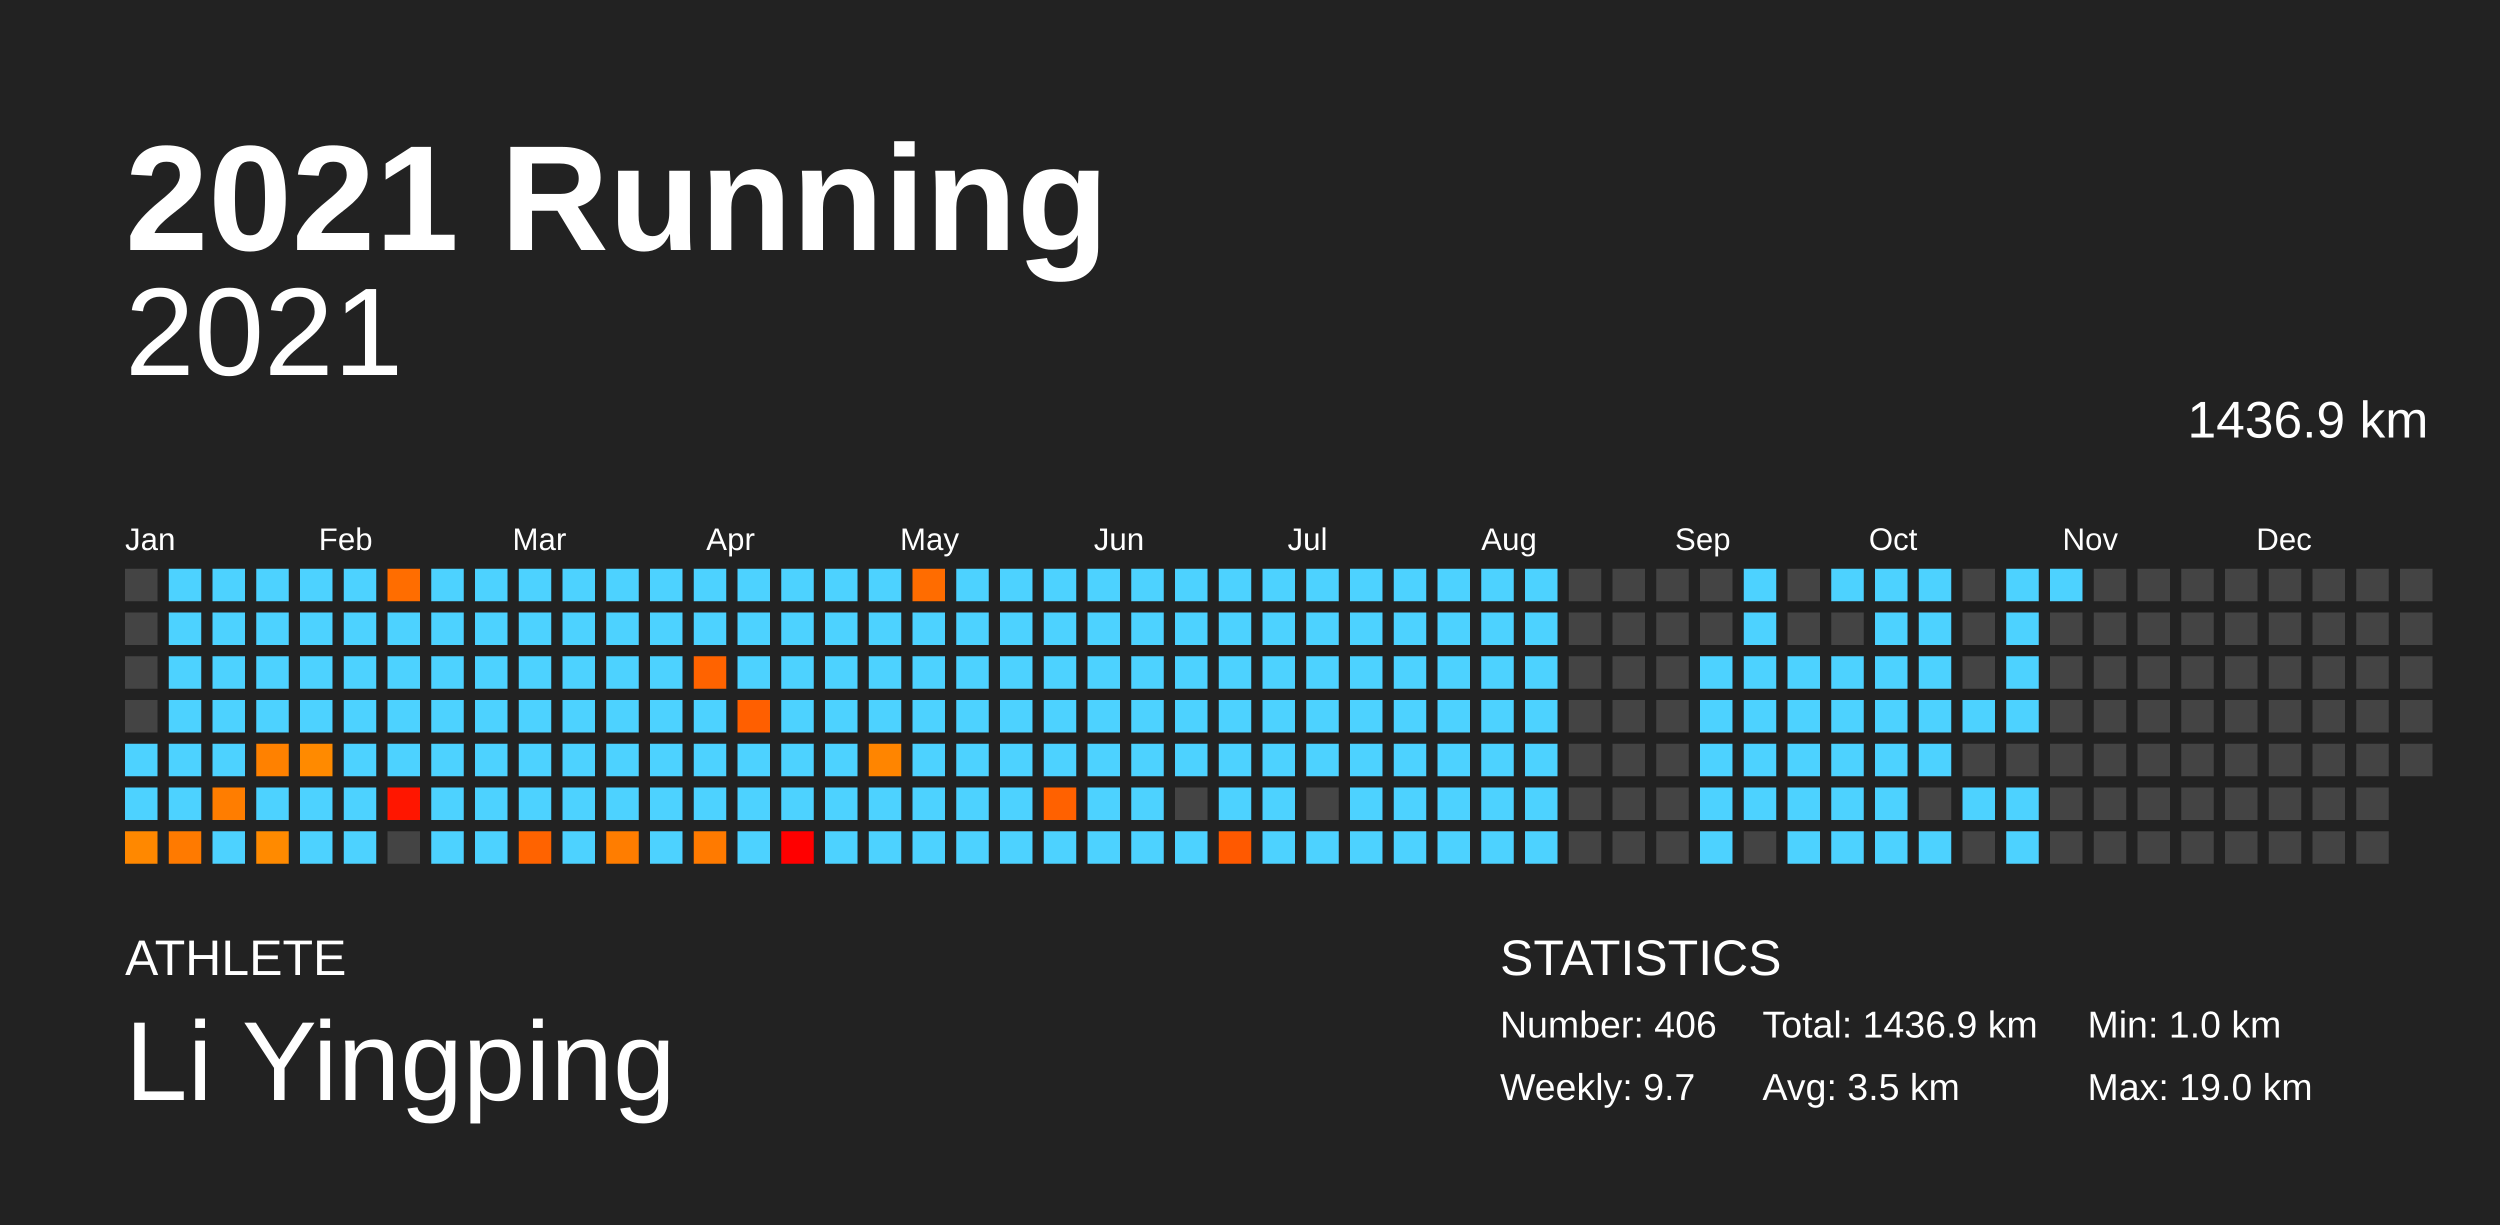
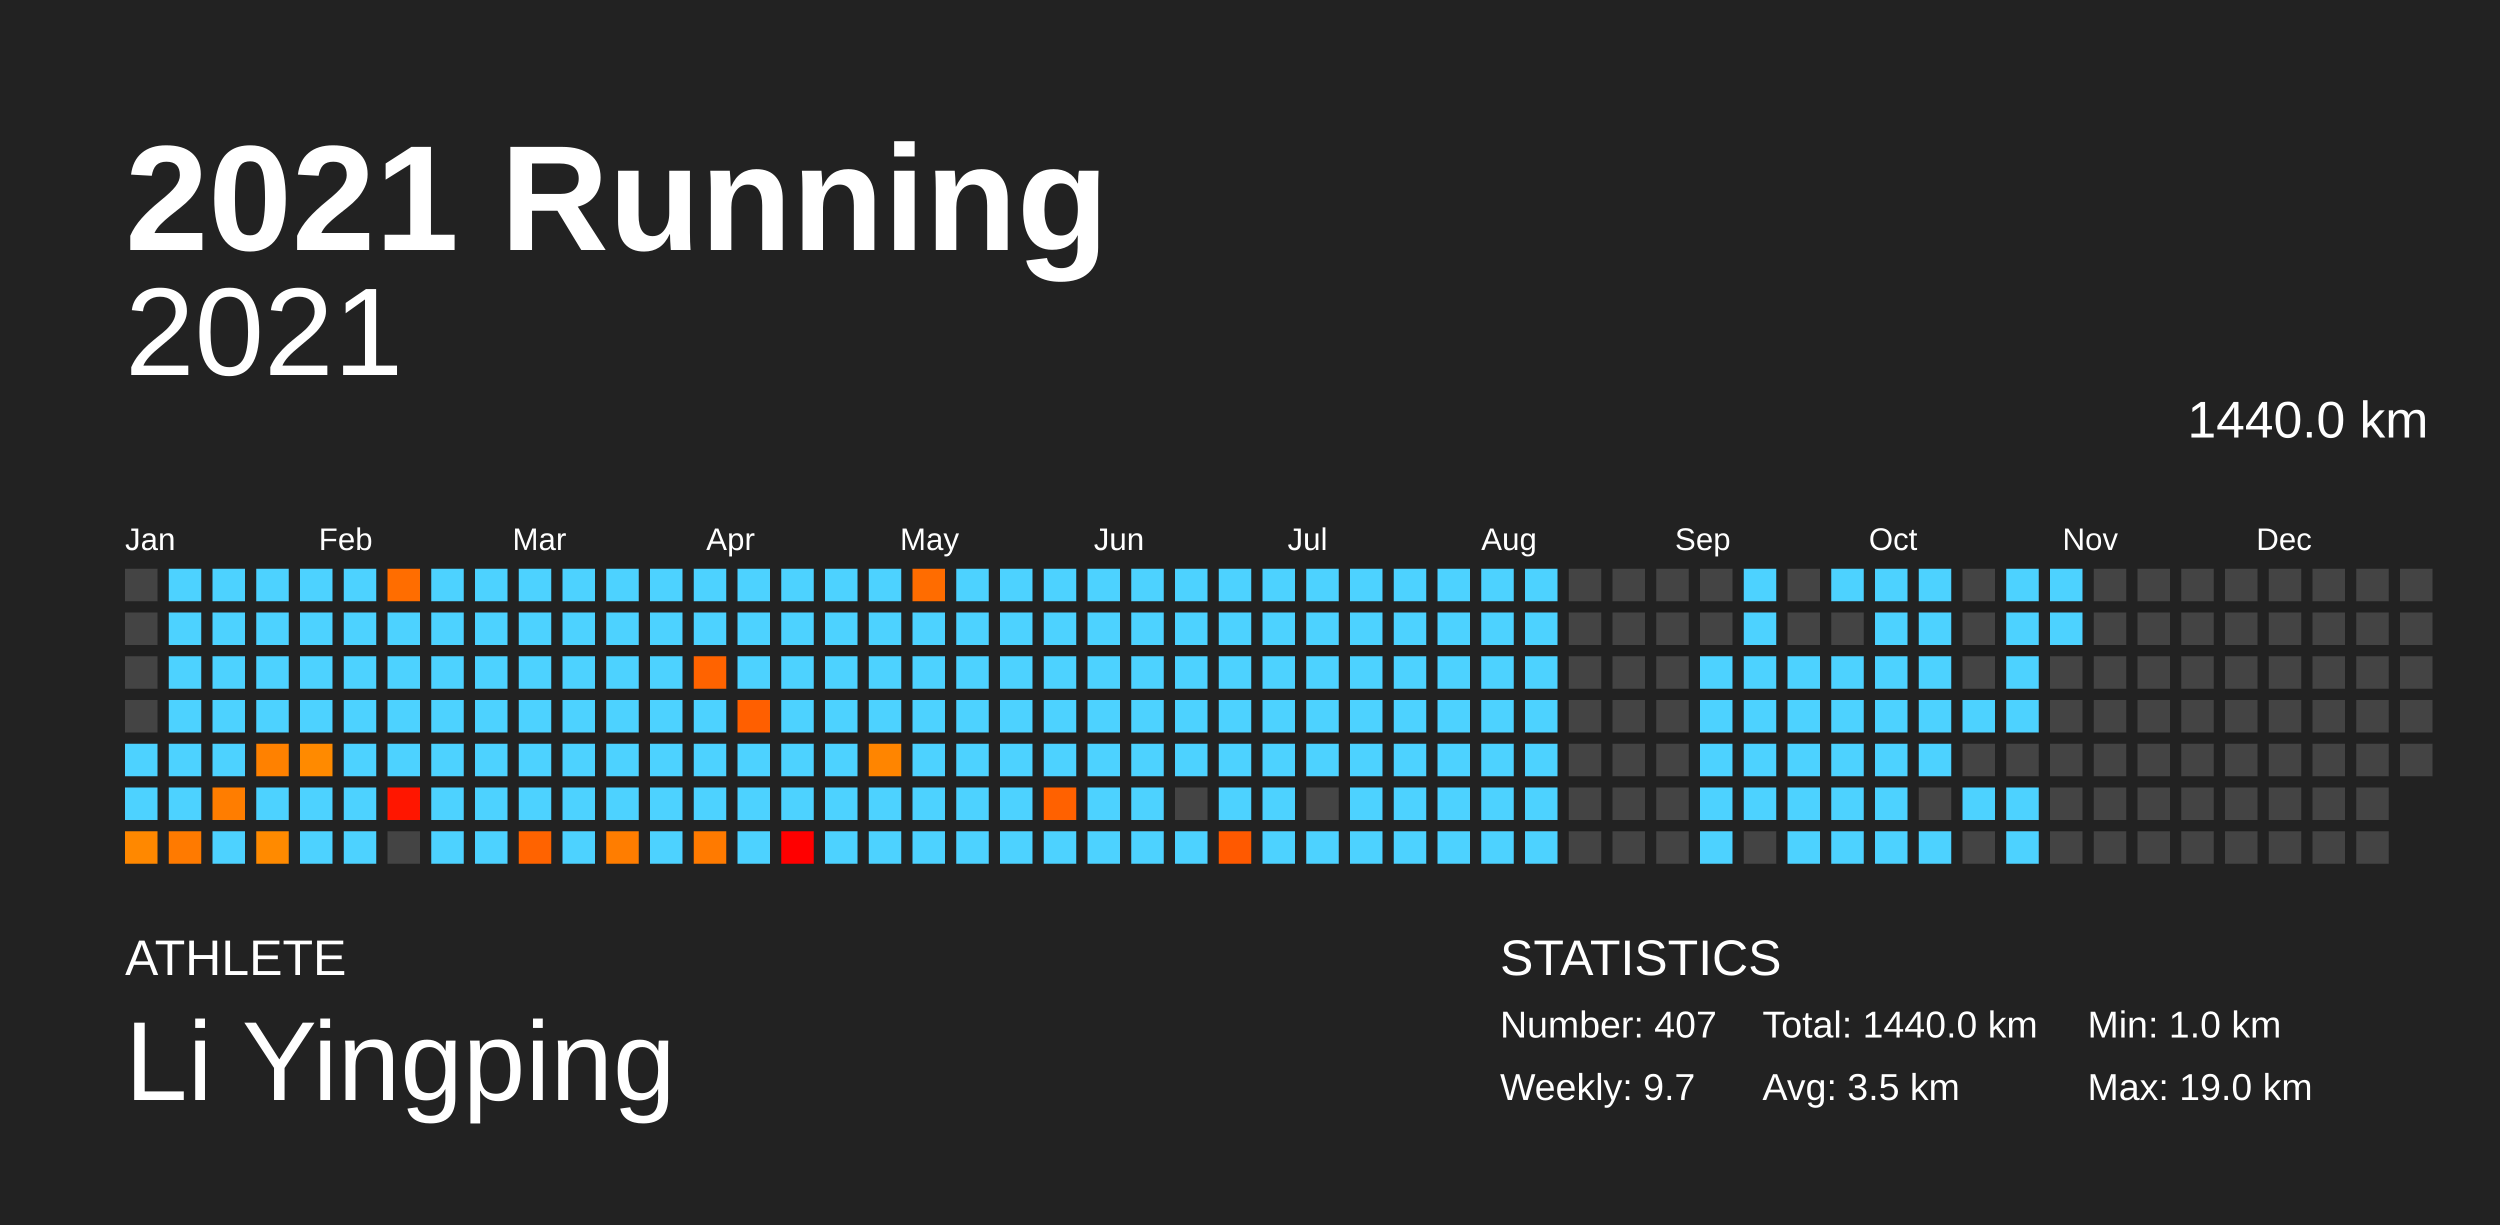
<svg xmlns="http://www.w3.org/2000/svg" baseProfile="full" height="98mm" version="1.1" viewBox="0,0,200,98" width="200mm">
  <defs />
  <rect fill="#222222" height="98" width="200" x="0" y="0" />
  <text fill="#FFFFFF" style="font-size:12px; font-family:Arial; font-weight:bold;" x="10" y="20">2021 Running</text>
  <text fill="#FFFFFF" style="font-size:4px; font-family:Arial" x="10" y="78">ATHLETE</text>
  <text fill="#FFFFFF" style="font-size:9px; font-family:Arial" x="10" y="88">Li Yingping</text>
  <text fill="#FFFFFF" style="font-size:4px; font-family:Arial" x="120" y="78">STATISTICS</text>
-   <text fill="#FFFFFF" style="font-size:3px; font-family:Arial" x="120" y="83">Number: 406</text>
+   <text fill="#FFFFFF" style="font-size:3px; font-family:Arial" x="120" y="83">Number: 407</text>
  <text fill="#FFFFFF" style="font-size:3px; font-family:Arial" x="120" y="88">Weekly: 9.7</text>
-   <text fill="#FFFFFF" style="font-size:3px; font-family:Arial" x="141" y="83">Total: 1436.9 km</text>
+   <text fill="#FFFFFF" style="font-size:3px; font-family:Arial" x="141" y="83">Total: 1440.0 km</text>
  <text fill="#FFFFFF" style="font-size:3px; font-family:Arial" x="141" y="88">Avg: 3.5 km</text>
  <text fill="#FFFFFF" style="font-size:3px; font-family:Arial" x="167" y="83">Min: 1.0 km</text>
  <text fill="#FFFFFF" style="font-size:3px; font-family:Arial" x="167" y="88">Max: 19.0 km</text>
  <text alignment-baseline="hanging" fill="#FFFFFF" style="font-size:10.0px; font-family:Arial;" x="10" y="30">2021</text>
-   <text alignment-baseline="hanging" fill="#FFFFFF" style="font-size:4.125px; font-family:Arial;" x="175" y="35">1436.9 km</text>
+   <text alignment-baseline="hanging" fill="#FFFFFF" style="font-size:4.125px; font-family:Arial;" x="175" y="35">1440.0 km</text>
  <text fill="#FFFFFF" style="font-size:2.5px; font-family:Arial" x="10.0" y="44">Jan</text>
  <text fill="#FFFFFF" style="font-size:2.5px; font-family:Arial" x="25.5" y="44">Feb</text>
  <text fill="#FFFFFF" style="font-size:2.5px; font-family:Arial" x="41.0" y="44">Mar</text>
  <text fill="#FFFFFF" style="font-size:2.5px; font-family:Arial" x="56.5" y="44">Apr</text>
  <text fill="#FFFFFF" style="font-size:2.5px; font-family:Arial" x="72.0" y="44">May</text>
  <text fill="#FFFFFF" style="font-size:2.5px; font-family:Arial" x="87.5" y="44">Jun</text>
  <text fill="#FFFFFF" style="font-size:2.5px; font-family:Arial" x="103.0" y="44">Jul</text>
  <text fill="#FFFFFF" style="font-size:2.5px; font-family:Arial" x="118.5" y="44">Aug</text>
  <text fill="#FFFFFF" style="font-size:2.5px; font-family:Arial" x="134.0" y="44">Sep</text>
  <text fill="#FFFFFF" style="font-size:2.5px; font-family:Arial" x="149.5" y="44">Oct</text>
  <text fill="#FFFFFF" style="font-size:2.5px; font-family:Arial" x="165.0" y="44">Nov</text>
  <text fill="#FFFFFF" style="font-size:2.5px; font-family:Arial" x="180.5" y="44">Dec</text>
  <rect fill="#444444" height="2.6" width="2.6" x="10.0" y="45.5" />
  <rect fill="#444444" height="2.6" width="2.6" x="10.0" y="49.0" />
  <rect fill="#444444" height="2.6" width="2.6" x="10.0" y="52.5" />
  <rect fill="#444444" height="2.6" width="2.6" x="10.0" y="56.0" />
  <rect fill="#4dd2ff" height="2.6" width="2.6" x="10.0" y="59.5" />
  <rect fill="#4dd2ff" height="2.6" width="2.6" x="10.0" y="63.0" />
  <rect fill="#ff8800" height="2.6" width="2.6" x="10.0" y="66.5" />
  <rect fill="#4dd2ff" height="2.6" width="2.6" x="13.5" y="45.5" />
  <rect fill="#4dd2ff" height="2.6" width="2.6" x="13.5" y="49.0" />
  <rect fill="#4dd2ff" height="2.6" width="2.6" x="13.5" y="52.5" />
  <rect fill="#4dd2ff" height="2.6" width="2.6" x="13.5" y="56.0" />
  <rect fill="#4dd2ff" height="2.6" width="2.6" x="13.5" y="59.5" />
  <rect fill="#4dd2ff" height="2.6" width="2.6" x="13.5" y="63.0" />
  <rect fill="#ff7a00" height="2.6" width="2.6" x="13.5" y="66.5" />
  <rect fill="#4dd2ff" height="2.6" width="2.6" x="17.0" y="45.5" />
  <rect fill="#4dd2ff" height="2.6" width="2.6" x="17.0" y="49.0" />
  <rect fill="#4dd2ff" height="2.6" width="2.6" x="17.0" y="52.5" />
  <rect fill="#4dd2ff" height="2.6" width="2.6" x="17.0" y="56.0" />
  <rect fill="#4dd2ff" height="2.6" width="2.6" x="17.0" y="59.5" />
  <rect fill="#ff7d00" height="2.6" width="2.6" x="17.0" y="63.0" />
  <rect fill="#4dd2ff" height="2.6" width="2.6" x="17.0" y="66.5" />
  <rect fill="#4dd2ff" height="2.6" width="2.6" x="20.5" y="45.5" />
  <rect fill="#4dd2ff" height="2.6" width="2.6" x="20.5" y="49.0" />
  <rect fill="#4dd2ff" height="2.6" width="2.6" x="20.5" y="52.5" />
  <rect fill="#4dd2ff" height="2.6" width="2.6" x="20.5" y="56.0" />
  <rect fill="#ff8100" height="2.6" width="2.6" x="20.5" y="59.5" />
  <rect fill="#4dd2ff" height="2.6" width="2.6" x="20.5" y="63.0" />
  <rect fill="#ff8a00" height="2.6" width="2.6" x="20.5" y="66.5" />
  <rect fill="#4dd2ff" height="2.6" width="2.6" x="24.0" y="45.5" />
  <rect fill="#4dd2ff" height="2.6" width="2.6" x="24.0" y="49.0" />
  <rect fill="#4dd2ff" height="2.6" width="2.6" x="24.0" y="52.5" />
  <rect fill="#4dd2ff" height="2.6" width="2.6" x="24.0" y="56.0" />
  <rect fill="#ff8a00" height="2.6" width="2.6" x="24.0" y="59.5" />
  <rect fill="#4dd2ff" height="2.6" width="2.6" x="24.0" y="63.0" />
  <rect fill="#4dd2ff" height="2.6" width="2.6" x="24.0" y="66.5" />
  <rect fill="#4dd2ff" height="2.6" width="2.6" x="27.5" y="45.5" />
  <rect fill="#4dd2ff" height="2.6" width="2.6" x="27.5" y="49.0" />
  <rect fill="#4dd2ff" height="2.6" width="2.6" x="27.5" y="52.5" />
  <rect fill="#4dd2ff" height="2.6" width="2.6" x="27.5" y="56.0" />
  <rect fill="#4dd2ff" height="2.6" width="2.6" x="27.5" y="59.5" />
  <rect fill="#4dd2ff" height="2.6" width="2.6" x="27.5" y="63.0" />
  <rect fill="#4dd2ff" height="2.6" width="2.6" x="27.5" y="66.5" />
  <rect fill="#ff6d00" height="2.6" width="2.6" x="31.0" y="45.5" />
  <rect fill="#4dd2ff" height="2.6" width="2.6" x="31.0" y="49.0" />
  <rect fill="#4dd2ff" height="2.6" width="2.6" x="31.0" y="52.5" />
  <rect fill="#4dd2ff" height="2.6" width="2.6" x="31.0" y="56.0" />
  <rect fill="#4dd2ff" height="2.6" width="2.6" x="31.0" y="59.5" />
  <rect fill="#ff1600" height="2.6" width="2.6" x="31.0" y="63.0" />
  <rect fill="#444444" height="2.6" width="2.6" x="31.0" y="66.5" />
  <rect fill="#4dd2ff" height="2.6" width="2.6" x="34.5" y="45.5" />
  <rect fill="#4dd2ff" height="2.6" width="2.6" x="34.5" y="49.0" />
  <rect fill="#4dd2ff" height="2.6" width="2.6" x="34.5" y="52.5" />
  <rect fill="#4dd2ff" height="2.6" width="2.6" x="34.5" y="56.0" />
  <rect fill="#4dd2ff" height="2.6" width="2.6" x="34.5" y="59.5" />
  <rect fill="#4dd2ff" height="2.6" width="2.6" x="34.5" y="63.0" />
  <rect fill="#4dd2ff" height="2.6" width="2.6" x="34.5" y="66.5" />
  <rect fill="#4dd2ff" height="2.6" width="2.6" x="38.0" y="45.5" />
  <rect fill="#4dd2ff" height="2.6" width="2.6" x="38.0" y="49.0" />
  <rect fill="#4dd2ff" height="2.6" width="2.6" x="38.0" y="52.5" />
  <rect fill="#4dd2ff" height="2.6" width="2.6" x="38.0" y="56.0" />
  <rect fill="#4dd2ff" height="2.6" width="2.6" x="38.0" y="59.5" />
  <rect fill="#4dd2ff" height="2.6" width="2.6" x="38.0" y="63.0" />
  <rect fill="#4dd2ff" height="2.6" width="2.6" x="38.0" y="66.5" />
  <rect fill="#4dd2ff" height="2.6" width="2.6" x="41.5" y="45.5" />
  <rect fill="#4dd2ff" height="2.6" width="2.6" x="41.5" y="49.0" />
  <rect fill="#4dd2ff" height="2.6" width="2.6" x="41.5" y="52.5" />
  <rect fill="#4dd2ff" height="2.6" width="2.6" x="41.5" y="56.0" />
  <rect fill="#4dd2ff" height="2.6" width="2.6" x="41.5" y="59.5" />
  <rect fill="#4dd2ff" height="2.6" width="2.6" x="41.5" y="63.0" />
  <rect fill="#ff6300" height="2.6" width="2.6" x="41.5" y="66.5" />
  <rect fill="#4dd2ff" height="2.6" width="2.6" x="45.0" y="45.5" />
  <rect fill="#4dd2ff" height="2.6" width="2.6" x="45.0" y="49.0" />
  <rect fill="#4dd2ff" height="2.6" width="2.6" x="45.0" y="52.5" />
  <rect fill="#4dd2ff" height="2.6" width="2.6" x="45.0" y="56.0" />
  <rect fill="#4dd2ff" height="2.6" width="2.6" x="45.0" y="59.5" />
  <rect fill="#4dd2ff" height="2.6" width="2.6" x="45.0" y="63.0" />
  <rect fill="#4dd2ff" height="2.6" width="2.6" x="45.0" y="66.5" />
  <rect fill="#4dd2ff" height="2.6" width="2.6" x="48.5" y="45.5" />
  <rect fill="#4dd2ff" height="2.6" width="2.6" x="48.5" y="49.0" />
  <rect fill="#4dd2ff" height="2.6" width="2.6" x="48.5" y="52.5" />
  <rect fill="#4dd2ff" height="2.6" width="2.6" x="48.5" y="56.0" />
  <rect fill="#4dd2ff" height="2.6" width="2.6" x="48.5" y="59.5" />
  <rect fill="#4dd2ff" height="2.6" width="2.6" x="48.5" y="63.0" />
  <rect fill="#ff7d00" height="2.6" width="2.6" x="48.5" y="66.5" />
  <rect fill="#4dd2ff" height="2.6" width="2.6" x="52.0" y="45.5" />
  <rect fill="#4dd2ff" height="2.6" width="2.6" x="52.0" y="49.0" />
  <rect fill="#4dd2ff" height="2.6" width="2.6" x="52.0" y="52.5" />
  <rect fill="#4dd2ff" height="2.6" width="2.6" x="52.0" y="56.0" />
  <rect fill="#4dd2ff" height="2.6" width="2.6" x="52.0" y="59.5" />
  <rect fill="#4dd2ff" height="2.6" width="2.6" x="52.0" y="63.0" />
  <rect fill="#4dd2ff" height="2.6" width="2.6" x="52.0" y="66.5" />
  <rect fill="#4dd2ff" height="2.6" width="2.6" x="55.5" y="45.5" />
  <rect fill="#4dd2ff" height="2.6" width="2.6" x="55.5" y="49.0" />
  <rect fill="#ff6300" height="2.6" width="2.6" x="55.5" y="52.5" />
  <rect fill="#4dd2ff" height="2.6" width="2.6" x="55.5" y="56.0" />
  <rect fill="#4dd2ff" height="2.6" width="2.6" x="55.5" y="59.5" />
  <rect fill="#4dd2ff" height="2.6" width="2.6" x="55.5" y="63.0" />
  <rect fill="#ff7a00" height="2.6" width="2.6" x="55.5" y="66.5" />
  <rect fill="#4dd2ff" height="2.6" width="2.6" x="59.0" y="45.5" />
  <rect fill="#4dd2ff" height="2.6" width="2.6" x="59.0" y="49.0" />
  <rect fill="#4dd2ff" height="2.6" width="2.6" x="59.0" y="52.5" />
  <rect fill="#ff5f00" height="2.6" width="2.6" x="59.0" y="56.0" />
  <rect fill="#4dd2ff" height="2.6" width="2.6" x="59.0" y="59.5" />
  <rect fill="#4dd2ff" height="2.6" width="2.6" x="59.0" y="63.0" />
  <rect fill="#4dd2ff" height="2.6" width="2.6" x="59.0" y="66.5" />
  <rect fill="#4dd2ff" height="2.6" width="2.6" x="62.5" y="45.5" />
  <rect fill="#4dd2ff" height="2.6" width="2.6" x="62.5" y="49.0" />
  <rect fill="#4dd2ff" height="2.6" width="2.6" x="62.5" y="52.5" />
  <rect fill="#4dd2ff" height="2.6" width="2.6" x="62.5" y="56.0" />
  <rect fill="#4dd2ff" height="2.6" width="2.6" x="62.5" y="59.5" />
  <rect fill="#4dd2ff" height="2.6" width="2.6" x="62.5" y="63.0" />
  <rect fill="red" height="2.6" width="2.6" x="62.5" y="66.5" />
  <rect fill="#4dd2ff" height="2.6" width="2.6" x="66.0" y="45.5" />
  <rect fill="#4dd2ff" height="2.6" width="2.6" x="66.0" y="49.0" />
  <rect fill="#4dd2ff" height="2.6" width="2.6" x="66.0" y="52.5" />
  <rect fill="#4dd2ff" height="2.6" width="2.6" x="66.0" y="56.0" />
  <rect fill="#4dd2ff" height="2.6" width="2.6" x="66.0" y="59.5" />
  <rect fill="#4dd2ff" height="2.6" width="2.6" x="66.0" y="63.0" />
  <rect fill="#4dd2ff" height="2.6" width="2.6" x="66.0" y="66.5" />
  <rect fill="#4dd2ff" height="2.6" width="2.6" x="69.5" y="45.5" />
  <rect fill="#4dd2ff" height="2.6" width="2.6" x="69.5" y="49.0" />
  <rect fill="#4dd2ff" height="2.6" width="2.6" x="69.5" y="52.5" />
  <rect fill="#4dd2ff" height="2.6" width="2.6" x="69.5" y="56.0" />
  <rect fill="#ff8500" height="2.6" width="2.6" x="69.5" y="59.5" />
  <rect fill="#4dd2ff" height="2.6" width="2.6" x="69.5" y="63.0" />
  <rect fill="#4dd2ff" height="2.6" width="2.6" x="69.5" y="66.5" />
  <rect fill="#ff6c00" height="2.6" width="2.6" x="73.0" y="45.5" />
  <rect fill="#4dd2ff" height="2.6" width="2.6" x="73.0" y="49.0" />
  <rect fill="#4dd2ff" height="2.6" width="2.6" x="73.0" y="52.5" />
  <rect fill="#4dd2ff" height="2.6" width="2.6" x="73.0" y="56.0" />
  <rect fill="#4dd2ff" height="2.6" width="2.6" x="73.0" y="59.5" />
  <rect fill="#4dd2ff" height="2.6" width="2.6" x="73.0" y="63.0" />
  <rect fill="#4dd2ff" height="2.6" width="2.6" x="73.0" y="66.5" />
  <rect fill="#4dd2ff" height="2.6" width="2.6" x="76.5" y="45.5" />
  <rect fill="#4dd2ff" height="2.6" width="2.6" x="76.5" y="49.0" />
  <rect fill="#4dd2ff" height="2.6" width="2.6" x="76.5" y="52.5" />
  <rect fill="#4dd2ff" height="2.6" width="2.6" x="76.5" y="56.0" />
  <rect fill="#4dd2ff" height="2.6" width="2.6" x="76.5" y="59.5" />
  <rect fill="#4dd2ff" height="2.6" width="2.6" x="76.5" y="63.0" />
  <rect fill="#4dd2ff" height="2.6" width="2.6" x="76.5" y="66.5" />
  <rect fill="#4dd2ff" height="2.6" width="2.6" x="80.0" y="45.5" />
  <rect fill="#4dd2ff" height="2.6" width="2.6" x="80.0" y="49.0" />
  <rect fill="#4dd2ff" height="2.6" width="2.6" x="80.0" y="52.5" />
  <rect fill="#4dd2ff" height="2.6" width="2.6" x="80.0" y="56.0" />
  <rect fill="#4dd2ff" height="2.6" width="2.6" x="80.0" y="59.5" />
  <rect fill="#4dd2ff" height="2.6" width="2.6" x="80.0" y="63.0" />
  <rect fill="#4dd2ff" height="2.6" width="2.6" x="80.0" y="66.5" />
  <rect fill="#4dd2ff" height="2.6" width="2.6" x="83.5" y="45.5" />
  <rect fill="#4dd2ff" height="2.6" width="2.6" x="83.5" y="49.0" />
  <rect fill="#4dd2ff" height="2.6" width="2.6" x="83.5" y="52.5" />
  <rect fill="#4dd2ff" height="2.6" width="2.6" x="83.5" y="56.0" />
  <rect fill="#4dd2ff" height="2.6" width="2.6" x="83.5" y="59.5" />
  <rect fill="#ff6100" height="2.6" width="2.6" x="83.5" y="63.0" />
  <rect fill="#4dd2ff" height="2.6" width="2.6" x="83.5" y="66.5" />
  <rect fill="#4dd2ff" height="2.6" width="2.6" x="87.0" y="45.5" />
  <rect fill="#4dd2ff" height="2.6" width="2.6" x="87.0" y="49.0" />
  <rect fill="#4dd2ff" height="2.6" width="2.6" x="87.0" y="52.5" />
  <rect fill="#4dd2ff" height="2.6" width="2.6" x="87.0" y="56.0" />
  <rect fill="#4dd2ff" height="2.6" width="2.6" x="87.0" y="59.5" />
  <rect fill="#4dd2ff" height="2.6" width="2.6" x="87.0" y="63.0" />
  <rect fill="#4dd2ff" height="2.6" width="2.6" x="87.0" y="66.5" />
  <rect fill="#4dd2ff" height="2.6" width="2.6" x="90.5" y="45.5" />
  <rect fill="#4dd2ff" height="2.6" width="2.6" x="90.5" y="49.0" />
  <rect fill="#4dd2ff" height="2.6" width="2.6" x="90.5" y="52.5" />
  <rect fill="#4dd2ff" height="2.6" width="2.6" x="90.5" y="56.0" />
  <rect fill="#4dd2ff" height="2.6" width="2.6" x="90.5" y="59.5" />
  <rect fill="#4dd2ff" height="2.6" width="2.6" x="90.5" y="63.0" />
  <rect fill="#4dd2ff" height="2.6" width="2.6" x="90.5" y="66.5" />
  <rect fill="#4dd2ff" height="2.6" width="2.6" x="94.0" y="45.5" />
  <rect fill="#4dd2ff" height="2.6" width="2.6" x="94.0" y="49.0" />
  <rect fill="#4dd2ff" height="2.6" width="2.6" x="94.0" y="52.5" />
  <rect fill="#4dd2ff" height="2.6" width="2.6" x="94.0" y="56.0" />
  <rect fill="#4dd2ff" height="2.6" width="2.6" x="94.0" y="59.5" />
  <rect fill="#444444" height="2.6" width="2.6" x="94.0" y="63.0" />
  <rect fill="#4dd2ff" height="2.6" width="2.6" x="94.0" y="66.5" />
  <rect fill="#4dd2ff" height="2.6" width="2.6" x="97.5" y="45.5" />
  <rect fill="#4dd2ff" height="2.6" width="2.6" x="97.5" y="49.0" />
  <rect fill="#4dd2ff" height="2.6" width="2.6" x="97.5" y="52.5" />
  <rect fill="#4dd2ff" height="2.6" width="2.6" x="97.5" y="56.0" />
  <rect fill="#4dd2ff" height="2.6" width="2.6" x="97.5" y="59.5" />
  <rect fill="#4dd2ff" height="2.6" width="2.6" x="97.5" y="63.0" />
  <rect fill="#ff5900" height="2.6" width="2.6" x="97.5" y="66.5" />
  <rect fill="#4dd2ff" height="2.6" width="2.6" x="101.0" y="45.5" />
  <rect fill="#4dd2ff" height="2.6" width="2.6" x="101.0" y="49.0" />
  <rect fill="#4dd2ff" height="2.6" width="2.6" x="101.0" y="52.5" />
  <rect fill="#4dd2ff" height="2.6" width="2.6" x="101.0" y="56.0" />
  <rect fill="#4dd2ff" height="2.6" width="2.6" x="101.0" y="59.5" />
  <rect fill="#4dd2ff" height="2.6" width="2.6" x="101.0" y="63.0" />
  <rect fill="#4dd2ff" height="2.6" width="2.6" x="101.0" y="66.5" />
  <rect fill="#4dd2ff" height="2.6" width="2.6" x="104.5" y="45.5" />
  <rect fill="#4dd2ff" height="2.6" width="2.6" x="104.5" y="49.0" />
  <rect fill="#4dd2ff" height="2.6" width="2.6" x="104.5" y="52.5" />
  <rect fill="#4dd2ff" height="2.6" width="2.6" x="104.5" y="56.0" />
  <rect fill="#4dd2ff" height="2.6" width="2.6" x="104.5" y="59.5" />
  <rect fill="#444444" height="2.6" width="2.6" x="104.5" y="63.0" />
  <rect fill="#4dd2ff" height="2.6" width="2.6" x="104.5" y="66.5" />
  <rect fill="#4dd2ff" height="2.6" width="2.6" x="108.0" y="45.5" />
  <rect fill="#4dd2ff" height="2.6" width="2.6" x="108.0" y="49.0" />
  <rect fill="#4dd2ff" height="2.6" width="2.6" x="108.0" y="52.5" />
  <rect fill="#4dd2ff" height="2.6" width="2.6" x="108.0" y="56.0" />
  <rect fill="#4dd2ff" height="2.6" width="2.6" x="108.0" y="59.5" />
  <rect fill="#4dd2ff" height="2.6" width="2.6" x="108.0" y="63.0" />
  <rect fill="#4dd2ff" height="2.6" width="2.6" x="108.0" y="66.5" />
  <rect fill="#4dd2ff" height="2.6" width="2.6" x="111.5" y="45.5" />
  <rect fill="#4dd2ff" height="2.6" width="2.6" x="111.5" y="49.0" />
  <rect fill="#4dd2ff" height="2.6" width="2.6" x="111.5" y="52.5" />
  <rect fill="#4dd2ff" height="2.6" width="2.6" x="111.5" y="56.0" />
  <rect fill="#4dd2ff" height="2.6" width="2.6" x="111.5" y="59.5" />
  <rect fill="#4dd2ff" height="2.6" width="2.6" x="111.5" y="63.0" />
  <rect fill="#4dd2ff" height="2.6" width="2.6" x="111.5" y="66.5" />
  <rect fill="#4dd2ff" height="2.6" width="2.6" x="115.0" y="45.5" />
  <rect fill="#4dd2ff" height="2.6" width="2.6" x="115.0" y="49.0" />
  <rect fill="#4dd2ff" height="2.6" width="2.6" x="115.0" y="52.5" />
  <rect fill="#4dd2ff" height="2.6" width="2.6" x="115.0" y="56.0" />
  <rect fill="#4dd2ff" height="2.6" width="2.6" x="115.0" y="59.5" />
  <rect fill="#4dd2ff" height="2.6" width="2.6" x="115.0" y="63.0" />
  <rect fill="#4dd2ff" height="2.6" width="2.6" x="115.0" y="66.5" />
  <rect fill="#4dd2ff" height="2.6" width="2.6" x="118.5" y="45.5" />
  <rect fill="#4dd2ff" height="2.6" width="2.6" x="118.5" y="49.0" />
  <rect fill="#4dd2ff" height="2.6" width="2.6" x="118.5" y="52.5" />
  <rect fill="#4dd2ff" height="2.6" width="2.6" x="118.5" y="56.0" />
  <rect fill="#4dd2ff" height="2.6" width="2.6" x="118.5" y="59.5" />
  <rect fill="#4dd2ff" height="2.6" width="2.6" x="118.5" y="63.0" />
  <rect fill="#4dd2ff" height="2.6" width="2.6" x="118.5" y="66.5" />
  <rect fill="#4dd2ff" height="2.6" width="2.6" x="122.0" y="45.5" />
  <rect fill="#4dd2ff" height="2.6" width="2.6" x="122.0" y="49.0" />
  <rect fill="#4dd2ff" height="2.6" width="2.6" x="122.0" y="52.5" />
  <rect fill="#4dd2ff" height="2.6" width="2.6" x="122.0" y="56.0" />
  <rect fill="#4dd2ff" height="2.6" width="2.6" x="122.0" y="59.5" />
  <rect fill="#4dd2ff" height="2.6" width="2.6" x="122.0" y="63.0" />
  <rect fill="#4dd2ff" height="2.6" width="2.6" x="122.0" y="66.5" />
  <rect fill="#444444" height="2.6" width="2.6" x="125.5" y="45.5" />
  <rect fill="#444444" height="2.6" width="2.6" x="125.5" y="49.0" />
  <rect fill="#444444" height="2.6" width="2.6" x="125.5" y="52.5" />
  <rect fill="#444444" height="2.6" width="2.6" x="125.5" y="56.0" />
  <rect fill="#444444" height="2.6" width="2.6" x="125.5" y="59.5" />
  <rect fill="#444444" height="2.6" width="2.6" x="125.5" y="63.0" />
  <rect fill="#444444" height="2.6" width="2.6" x="125.5" y="66.5" />
  <rect fill="#444444" height="2.6" width="2.6" x="129.0" y="45.5" />
  <rect fill="#444444" height="2.6" width="2.6" x="129.0" y="49.0" />
  <rect fill="#444444" height="2.6" width="2.6" x="129.0" y="52.5" />
  <rect fill="#444444" height="2.6" width="2.6" x="129.0" y="56.0" />
  <rect fill="#444444" height="2.6" width="2.6" x="129.0" y="59.5" />
  <rect fill="#444444" height="2.6" width="2.6" x="129.0" y="63.0" />
  <rect fill="#444444" height="2.6" width="2.6" x="129.0" y="66.5" />
  <rect fill="#444444" height="2.6" width="2.6" x="132.5" y="45.5" />
  <rect fill="#444444" height="2.6" width="2.6" x="132.5" y="49.0" />
  <rect fill="#444444" height="2.6" width="2.6" x="132.5" y="52.5" />
  <rect fill="#444444" height="2.6" width="2.6" x="132.5" y="56.0" />
  <rect fill="#444444" height="2.6" width="2.6" x="132.5" y="59.5" />
  <rect fill="#444444" height="2.6" width="2.6" x="132.5" y="63.0" />
  <rect fill="#444444" height="2.6" width="2.6" x="132.5" y="66.5" />
  <rect fill="#444444" height="2.6" width="2.6" x="136.0" y="45.5" />
  <rect fill="#444444" height="2.6" width="2.6" x="136.0" y="49.0" />
  <rect fill="#4dd2ff" height="2.6" width="2.6" x="136.0" y="52.5" />
  <rect fill="#4dd2ff" height="2.6" width="2.6" x="136.0" y="56.0" />
  <rect fill="#4dd2ff" height="2.6" width="2.6" x="136.0" y="59.5" />
  <rect fill="#4dd2ff" height="2.6" width="2.6" x="136.0" y="63.0" />
  <rect fill="#4dd2ff" height="2.6" width="2.6" x="136.0" y="66.5" />
  <rect fill="#4dd2ff" height="2.6" width="2.6" x="139.5" y="45.5" />
  <rect fill="#4dd2ff" height="2.6" width="2.6" x="139.5" y="49.0" />
  <rect fill="#4dd2ff" height="2.6" width="2.6" x="139.5" y="52.5" />
  <rect fill="#4dd2ff" height="2.6" width="2.6" x="139.5" y="56.0" />
  <rect fill="#4dd2ff" height="2.6" width="2.6" x="139.5" y="59.5" />
  <rect fill="#4dd2ff" height="2.6" width="2.6" x="139.5" y="63.0" />
  <rect fill="#444444" height="2.6" width="2.6" x="139.5" y="66.5" />
  <rect fill="#444444" height="2.6" width="2.6" x="143.0" y="45.5" />
  <rect fill="#444444" height="2.6" width="2.6" x="143.0" y="49.0" />
  <rect fill="#4dd2ff" height="2.6" width="2.6" x="143.0" y="52.5" />
  <rect fill="#4dd2ff" height="2.6" width="2.6" x="143.0" y="56.0" />
  <rect fill="#4dd2ff" height="2.6" width="2.6" x="143.0" y="59.5" />
  <rect fill="#4dd2ff" height="2.6" width="2.6" x="143.0" y="63.0" />
  <rect fill="#4dd2ff" height="2.6" width="2.6" x="143.0" y="66.5" />
  <rect fill="#4dd2ff" height="2.6" width="2.6" x="146.5" y="45.5" />
  <rect fill="#444444" height="2.6" width="2.6" x="146.5" y="49.0" />
  <rect fill="#4dd2ff" height="2.6" width="2.6" x="146.5" y="52.5" />
  <rect fill="#4dd2ff" height="2.6" width="2.6" x="146.5" y="56.0" />
  <rect fill="#4dd2ff" height="2.6" width="2.6" x="146.5" y="59.5" />
  <rect fill="#4dd2ff" height="2.6" width="2.6" x="146.5" y="63.0" />
  <rect fill="#4dd2ff" height="2.6" width="2.6" x="146.5" y="66.5" />
  <rect fill="#4dd2ff" height="2.6" width="2.6" x="150.0" y="45.5" />
  <rect fill="#4dd2ff" height="2.6" width="2.6" x="150.0" y="49.0" />
  <rect fill="#4dd2ff" height="2.6" width="2.6" x="150.0" y="52.5" />
  <rect fill="#4dd2ff" height="2.6" width="2.6" x="150.0" y="56.0" />
  <rect fill="#4dd2ff" height="2.6" width="2.6" x="150.0" y="59.5" />
  <rect fill="#4dd2ff" height="2.6" width="2.6" x="150.0" y="63.0" />
  <rect fill="#4dd2ff" height="2.6" width="2.6" x="150.0" y="66.5" />
  <rect fill="#4dd2ff" height="2.6" width="2.6" x="153.5" y="45.5" />
  <rect fill="#4dd2ff" height="2.6" width="2.6" x="153.5" y="49.0" />
  <rect fill="#4dd2ff" height="2.6" width="2.6" x="153.5" y="52.5" />
  <rect fill="#4dd2ff" height="2.6" width="2.6" x="153.5" y="56.0" />
  <rect fill="#4dd2ff" height="2.6" width="2.6" x="153.5" y="59.5" />
  <rect fill="#444444" height="2.6" width="2.6" x="153.5" y="63.0" />
  <rect fill="#4dd2ff" height="2.6" width="2.6" x="153.5" y="66.5" />
  <rect fill="#444444" height="2.6" width="2.6" x="157.0" y="45.5" />
  <rect fill="#444444" height="2.6" width="2.6" x="157.0" y="49.0" />
  <rect fill="#444444" height="2.6" width="2.6" x="157.0" y="52.5" />
  <rect fill="#4dd2ff" height="2.6" width="2.6" x="157.0" y="56.0" />
  <rect fill="#444444" height="2.6" width="2.6" x="157.0" y="59.5" />
  <rect fill="#4dd2ff" height="2.6" width="2.6" x="157.0" y="63.0" />
  <rect fill="#444444" height="2.6" width="2.6" x="157.0" y="66.5" />
  <rect fill="#4dd2ff" height="2.6" width="2.6" x="160.5" y="45.5" />
  <rect fill="#4dd2ff" height="2.6" width="2.6" x="160.5" y="49.0" />
  <rect fill="#4dd2ff" height="2.6" width="2.6" x="160.5" y="52.5" />
  <rect fill="#4dd2ff" height="2.6" width="2.6" x="160.5" y="56.0" />
  <rect fill="#444444" height="2.6" width="2.6" x="160.5" y="59.5" />
  <rect fill="#4dd2ff" height="2.6" width="2.6" x="160.5" y="63.0" />
  <rect fill="#4dd2ff" height="2.6" width="2.6" x="160.5" y="66.5" />
  <rect fill="#4dd2ff" height="2.6" width="2.6" x="164.0" y="45.5" />
-   <rect fill="#444444" height="2.6" width="2.6" x="164.0" y="49.0" />
+   <rect fill="#4dd2ff" height="2.6" width="2.6" x="164.0" y="49.0" />
  <rect fill="#444444" height="2.6" width="2.6" x="164.0" y="52.5" />
  <rect fill="#444444" height="2.6" width="2.6" x="164.0" y="56.0" />
  <rect fill="#444444" height="2.6" width="2.6" x="164.0" y="59.5" />
  <rect fill="#444444" height="2.6" width="2.6" x="164.0" y="63.0" />
  <rect fill="#444444" height="2.6" width="2.6" x="164.0" y="66.5" />
  <rect fill="#444444" height="2.6" width="2.6" x="167.5" y="45.5" />
  <rect fill="#444444" height="2.6" width="2.6" x="167.5" y="49.0" />
  <rect fill="#444444" height="2.6" width="2.6" x="167.5" y="52.5" />
  <rect fill="#444444" height="2.6" width="2.6" x="167.5" y="56.0" />
  <rect fill="#444444" height="2.6" width="2.6" x="167.5" y="59.5" />
  <rect fill="#444444" height="2.6" width="2.6" x="167.5" y="63.0" />
  <rect fill="#444444" height="2.6" width="2.6" x="167.5" y="66.5" />
  <rect fill="#444444" height="2.6" width="2.6" x="171.0" y="45.5" />
  <rect fill="#444444" height="2.6" width="2.6" x="171.0" y="49.0" />
  <rect fill="#444444" height="2.6" width="2.6" x="171.0" y="52.5" />
  <rect fill="#444444" height="2.6" width="2.6" x="171.0" y="56.0" />
  <rect fill="#444444" height="2.6" width="2.6" x="171.0" y="59.5" />
  <rect fill="#444444" height="2.6" width="2.6" x="171.0" y="63.0" />
  <rect fill="#444444" height="2.6" width="2.6" x="171.0" y="66.5" />
  <rect fill="#444444" height="2.6" width="2.6" x="174.5" y="45.5" />
  <rect fill="#444444" height="2.6" width="2.6" x="174.5" y="49.0" />
  <rect fill="#444444" height="2.6" width="2.6" x="174.5" y="52.5" />
  <rect fill="#444444" height="2.6" width="2.6" x="174.5" y="56.0" />
  <rect fill="#444444" height="2.6" width="2.6" x="174.5" y="59.5" />
  <rect fill="#444444" height="2.6" width="2.6" x="174.5" y="63.0" />
  <rect fill="#444444" height="2.6" width="2.6" x="174.5" y="66.5" />
  <rect fill="#444444" height="2.6" width="2.6" x="178.0" y="45.5" />
  <rect fill="#444444" height="2.6" width="2.6" x="178.0" y="49.0" />
  <rect fill="#444444" height="2.6" width="2.6" x="178.0" y="52.5" />
  <rect fill="#444444" height="2.6" width="2.6" x="178.0" y="56.0" />
  <rect fill="#444444" height="2.6" width="2.6" x="178.0" y="59.5" />
  <rect fill="#444444" height="2.6" width="2.6" x="178.0" y="63.0" />
  <rect fill="#444444" height="2.6" width="2.6" x="178.0" y="66.5" />
  <rect fill="#444444" height="2.6" width="2.6" x="181.5" y="45.5" />
  <rect fill="#444444" height="2.6" width="2.6" x="181.5" y="49.0" />
  <rect fill="#444444" height="2.6" width="2.6" x="181.5" y="52.5" />
  <rect fill="#444444" height="2.6" width="2.6" x="181.5" y="56.0" />
  <rect fill="#444444" height="2.6" width="2.6" x="181.5" y="59.5" />
  <rect fill="#444444" height="2.6" width="2.6" x="181.5" y="63.0" />
  <rect fill="#444444" height="2.6" width="2.6" x="181.5" y="66.5" />
  <rect fill="#444444" height="2.6" width="2.6" x="185.0" y="45.5" />
  <rect fill="#444444" height="2.6" width="2.6" x="185.0" y="49.0" />
  <rect fill="#444444" height="2.6" width="2.6" x="185.0" y="52.5" />
  <rect fill="#444444" height="2.6" width="2.6" x="185.0" y="56.0" />
  <rect fill="#444444" height="2.6" width="2.6" x="185.0" y="59.5" />
  <rect fill="#444444" height="2.6" width="2.6" x="185.0" y="63.0" />
  <rect fill="#444444" height="2.6" width="2.6" x="185.0" y="66.5" />
  <rect fill="#444444" height="2.6" width="2.6" x="188.5" y="45.5" />
  <rect fill="#444444" height="2.6" width="2.6" x="188.5" y="49.0" />
  <rect fill="#444444" height="2.6" width="2.6" x="188.5" y="52.5" />
  <rect fill="#444444" height="2.6" width="2.6" x="188.5" y="56.0" />
  <rect fill="#444444" height="2.6" width="2.6" x="188.5" y="59.5" />
  <rect fill="#444444" height="2.6" width="2.6" x="188.5" y="63.0" />
  <rect fill="#444444" height="2.6" width="2.6" x="188.5" y="66.5" />
  <rect fill="#444444" height="2.6" width="2.6" x="192.0" y="45.5" />
  <rect fill="#444444" height="2.6" width="2.6" x="192.0" y="49.0" />
  <rect fill="#444444" height="2.6" width="2.6" x="192.0" y="52.5" />
  <rect fill="#444444" height="2.6" width="2.6" x="192.0" y="56.0" />
  <rect fill="#444444" height="2.6" width="2.6" x="192.0" y="59.5" />
</svg>
